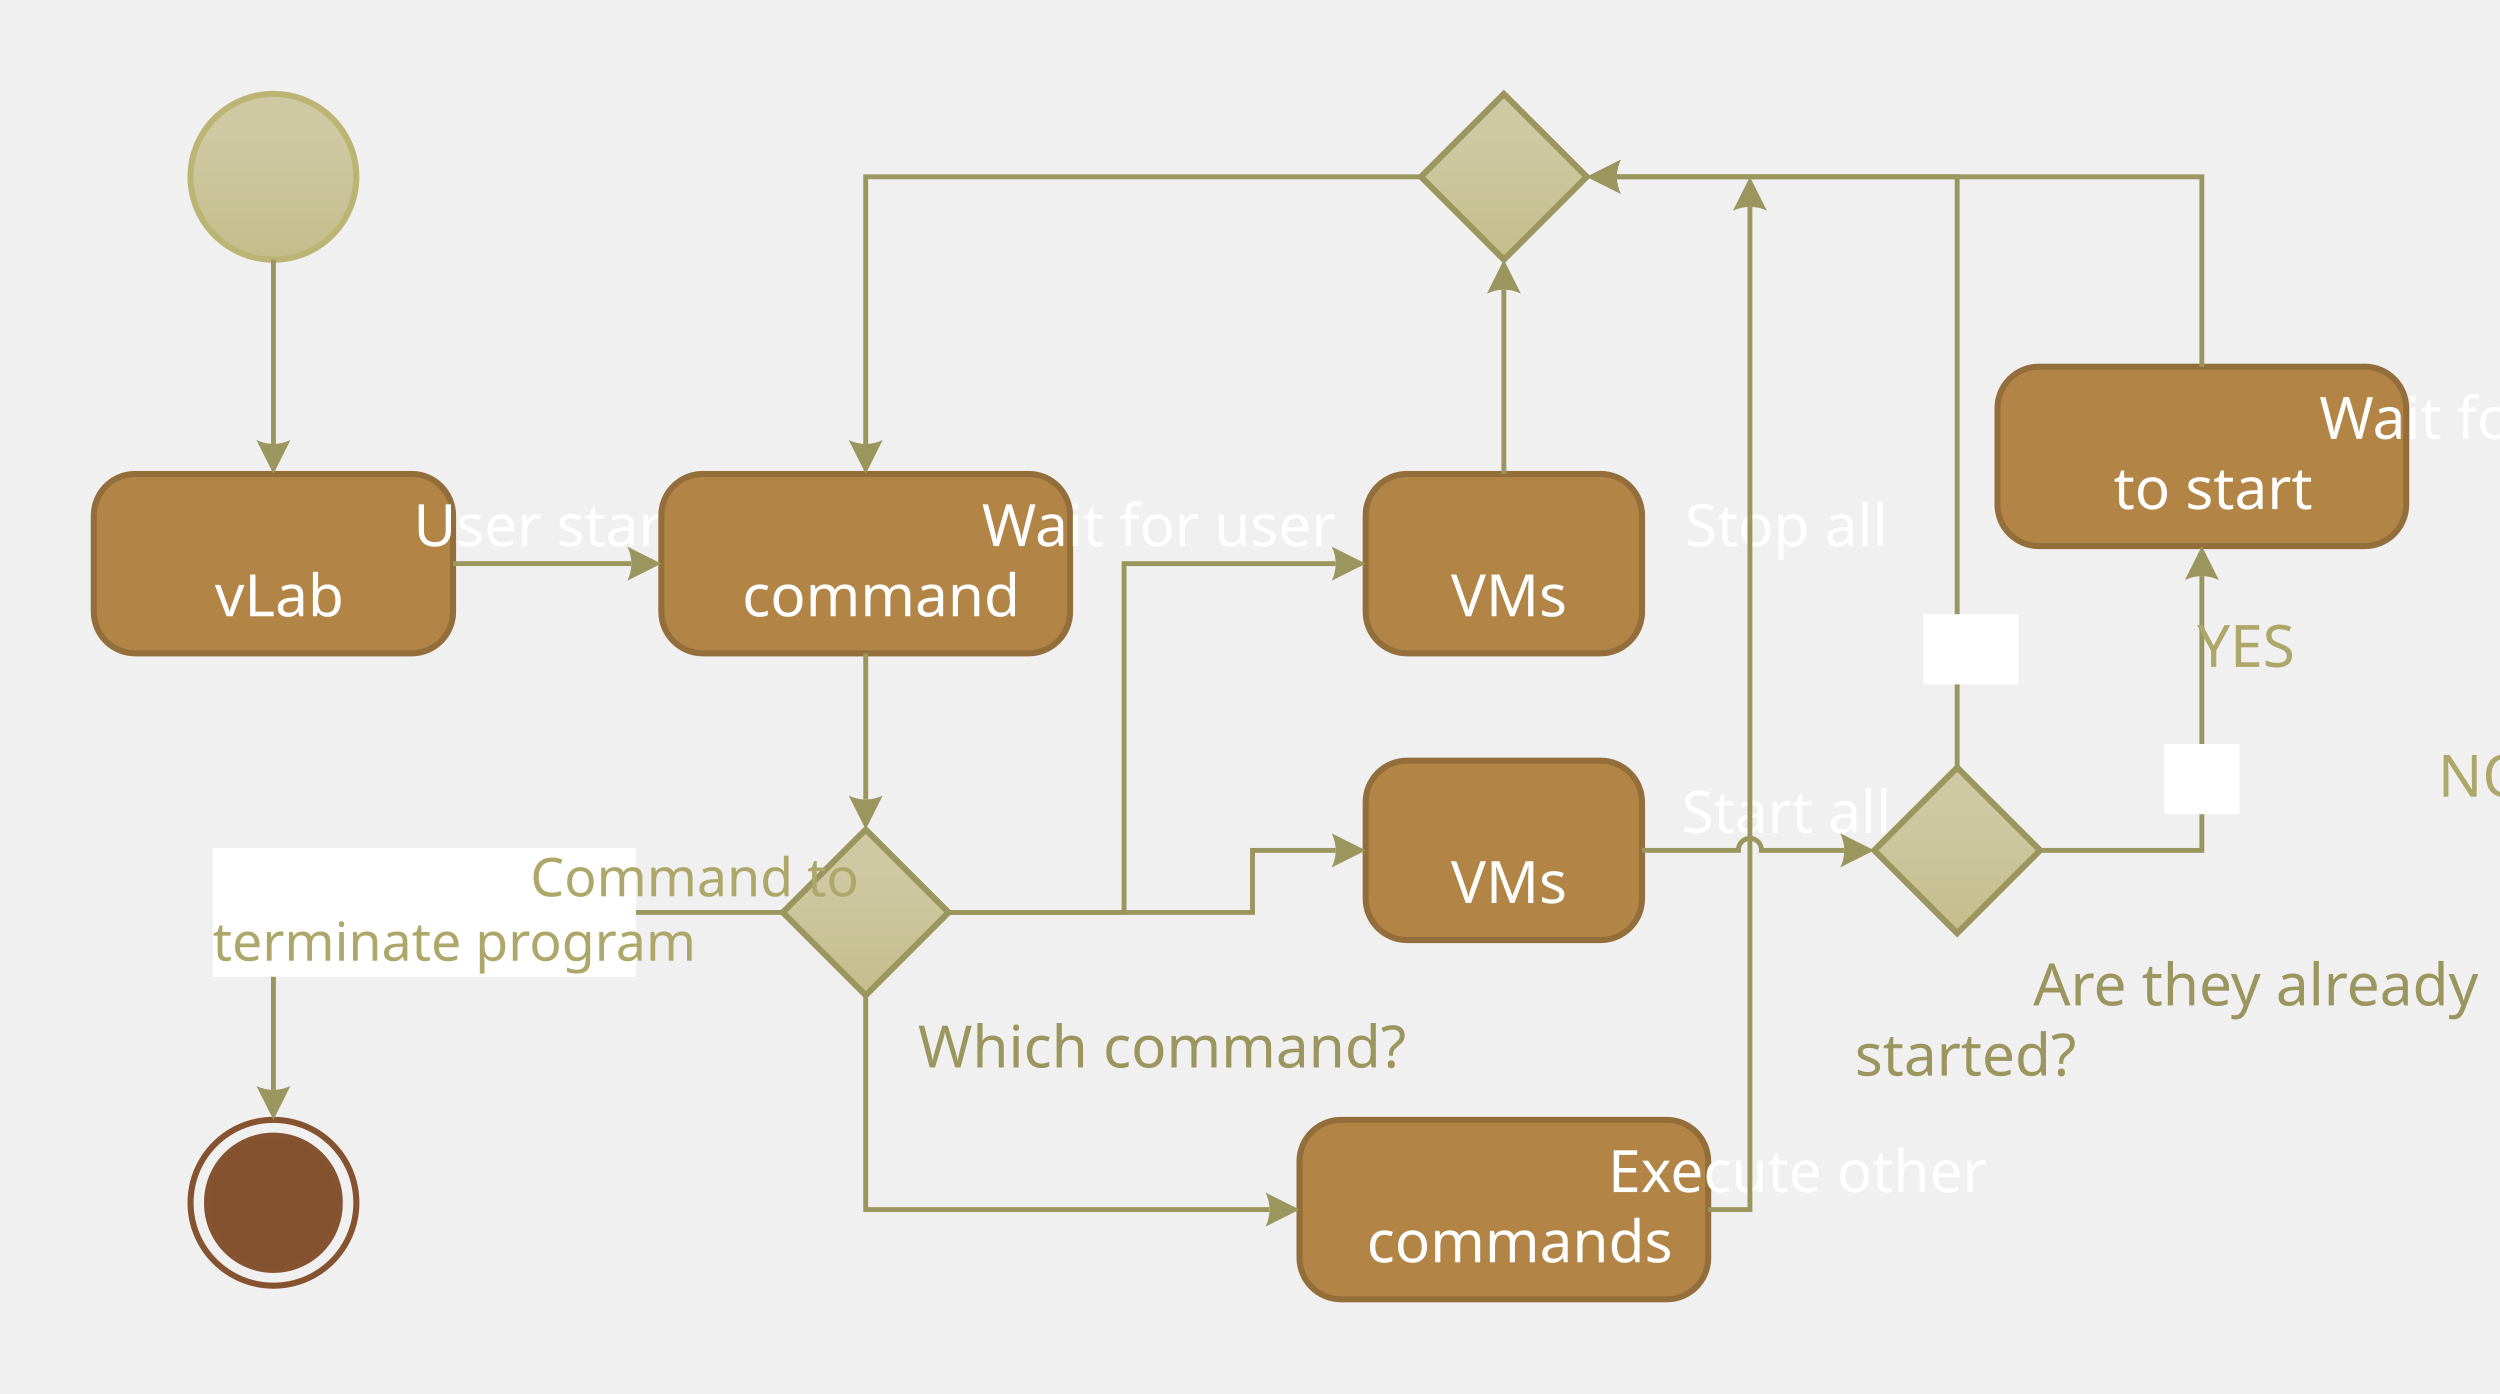
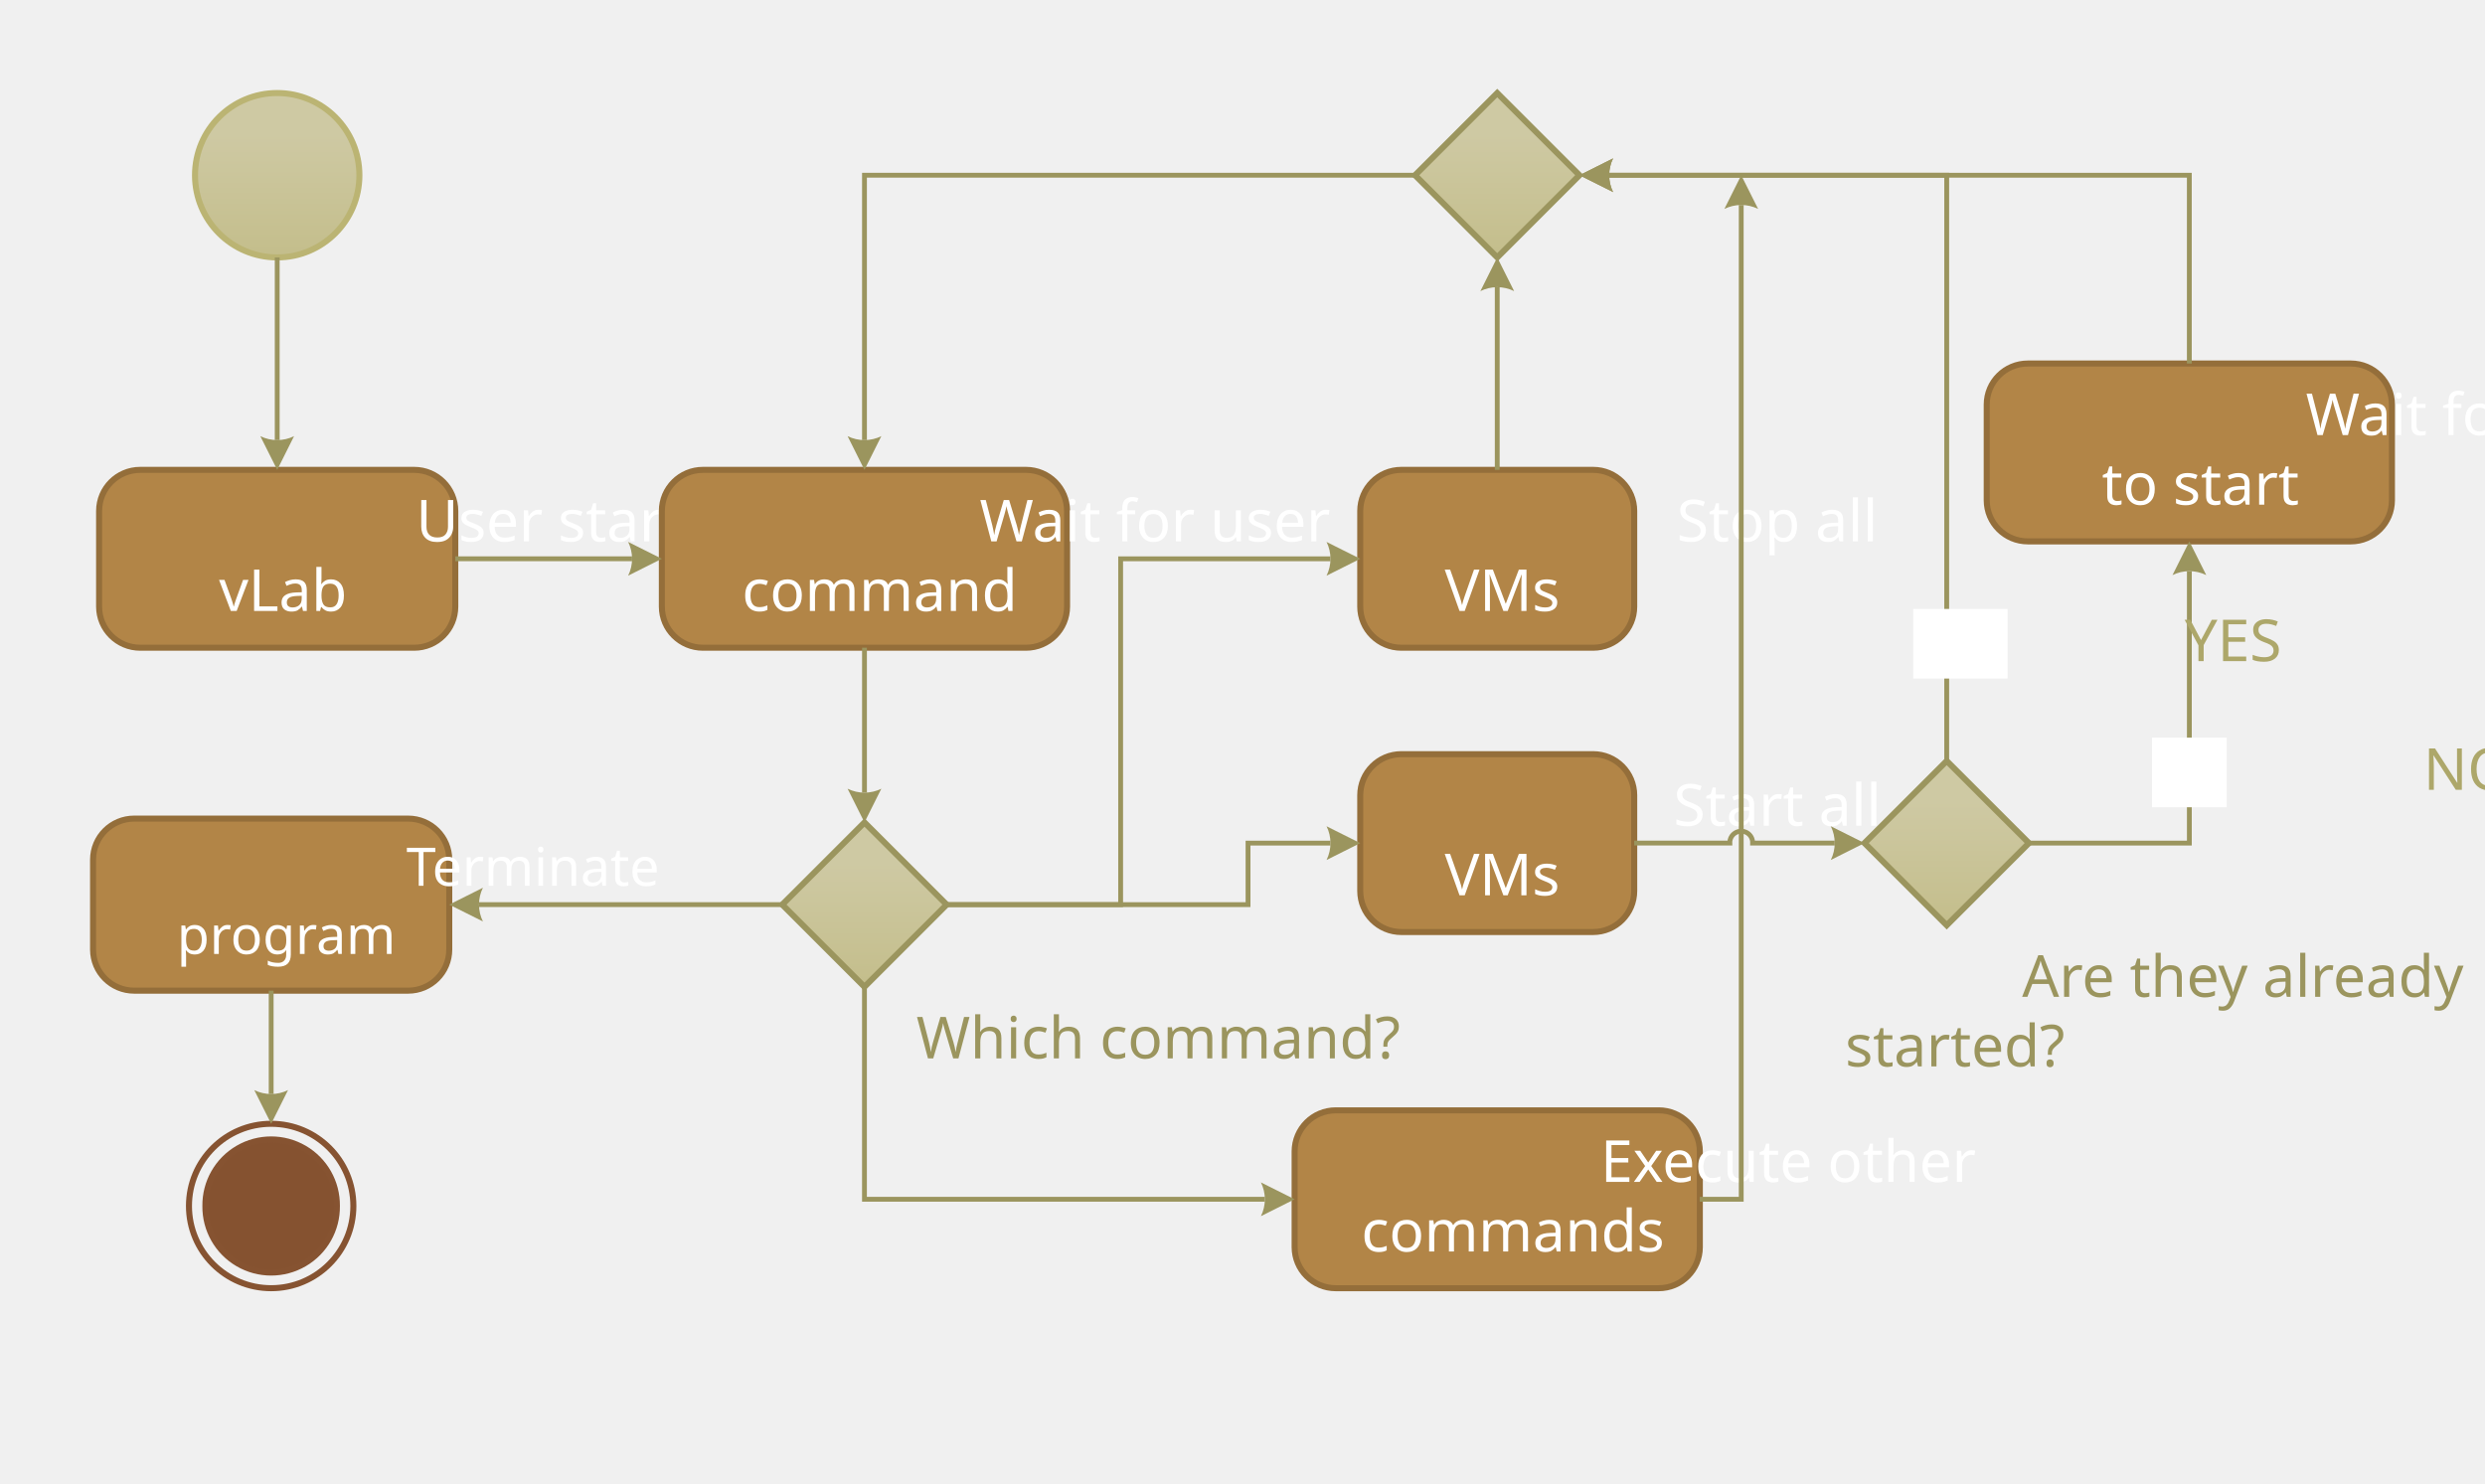
- <svg xmlns="http://www.w3.org/2000/svg" xmlns:ns1="http://schemas.microsoft.com/visio/2003/SVGExtensions/" xmlns:xlink="http://www.w3.org/1999/xlink" width="7.124in" height="3.97in" viewBox="0 0 512.93 285.811" xml:space="preserve" color-interpolation-filters="sRGB" class="st14">
+ <svg xmlns="http://www.w3.org/2000/svg" xmlns:ns1="http://schemas.microsoft.com/visio/2003/SVGExtensions/" xmlns:xlink="http://www.w3.org/1999/xlink" width="7.141in" height="4.263in" viewBox="0 0 514.18 306.961" xml:space="preserve" color-interpolation-filters="sRGB" class="st14">
  <ns1:documentProperties ns1:langID="1033" ns1:metric="true" ns1:viewMarkup="false">
    <ns1:userDefs>
      <ns1:ud ns1:nameU="msvNoAutoConnect" ns1:prompt="" ns1:val="VT0(0):26" />
    </ns1:userDefs>
  </ns1:documentProperties>
  <style type="text/css">
	
		.st1 {fill:url(#grad0-4);stroke:#bbb473;stroke-linecap:butt;stroke-width:1.25}
		.st2 {fill:#855230}
		.st3 {stroke:#865331;stroke-linecap:butt;stroke-width:1.25}
		.st4 {fill:#b28547;stroke:#946e3a;stroke-linecap:butt;stroke-width:1.25}
		.st5 {fill:#ffffff;font-family:Franklin Gothic Book;font-size:1em}
		.st6 {font-size:1em}
		.st7 {marker-end:url(#mrkr5-18);stroke:#9b955e;stroke-linecap:butt;stroke-width:1}
		.st8 {fill:#9b955e;fill-opacity:1;stroke:#9b955e;stroke-opacity:1;stroke-width:0.284}
		.st9 {fill:url(#grad0-4);stroke:#9b955e;stroke-linecap:butt;stroke-width:1.25}
		.st10 {fill:#9b955e;font-family:Franklin Gothic Book;font-size:1em}
		.st11 {fill:#ffffff;stroke:none;stroke-linecap:butt;stroke-width:7.2}
- 		.st12 {fill:#ada76a;font-family:Franklin Gothic Book;font-size:0.917em}
- 		.st13 {fill:#ada76a;font-family:Franklin Gothic Book;font-size:1em}
+ 		.st12 {fill:#ada76a;font-family:Franklin Gothic Book;font-size:1em}
+ 		.st13 {fill:#ffffff;font-family:Franklin Gothic Book;font-size:0.917em}
		.st14 {fill:none;fill-rule:evenodd;font-size:12px;overflow:visible;stroke-linecap:square;stroke-miterlimit:3}
	
	</style>
  <defs id="Patterns_And_Gradients">
    <linearGradient id="grad0-4" x1="0" y1="0" x2="1" y2="0" gradientTransform="rotate(90 0.5 0.5)">
      <stop offset="0.25" stop-color="#cec9a3" stop-opacity="1" />
      <stop offset="0.97" stop-color="#c4be8c" stop-opacity="1" />
    </linearGradient>
  </defs>
  <defs id="Markers">
    <g id="lend5">
      <path d="M 2 1 L 0 0 L 1.981 -0.993 C 1.672 -0.365 1.673 0.373 1.985 1 " style="stroke:none" />
    </g>
    <marker id="mrkr5-18" class="st8" ns1:arrowType="5" ns1:arrowSize="2" ns1:setback="6.16" refX="-6.16" orient="auto" markerUnits="strokeWidth" overflow="visible">
      <use xlink:href="#lend5" transform="scale(-3.52,-3.52) " />
    </marker>
  </defs>
  <g ns1:mID="0" ns1:index="1" ns1:groupContext="foregroundPage">
    <ns1:userDefs>
      <ns1:ud ns1:nameU="msvThemeOrder" ns1:val="VT0(0):26" />
    </ns1:userDefs>
    <ns1:pageProperties ns1:drawingScale="0.0393701" ns1:pageScale="0.0393701" ns1:drawingUnits="24" ns1:shadowOffsetX="8.50394" ns1:shadowOffsetY="-8.50394" />
    <ns1:layer ns1:name="Connector" ns1:index="0" />
-     <g id="shape1-1" ns1:mID="1" ns1:groupContext="shape" transform="translate(39.0925,-232.545)">
-       <ns1:userDefs>
-         <ns1:ud ns1:nameU="visVersion" ns1:prompt="" ns1:val="VT0(15):26" />
-       </ns1:userDefs>
-       <ellipse cx="17.008" cy="268.803" rx="17.008" ry="17.008" class="st1" />
-     </g>
-     <g id="shape2-5" ns1:mID="2" ns1:groupContext="shape" transform="translate(39.0925,-22.0381)">
-       <ns1:userDefs>
-         <ns1:ud ns1:nameU="visVersion" ns1:prompt="" ns1:val="VT0(15):26" />
-       </ns1:userDefs>
-       <path d="M30.61 268.8 A13.606 13.606 -180 1 0 3.4 268.8 A13.606 13.606 -180 1 0 30.61 268.8 Z" class="st2" />
-       <path d="M34.02 268.8 A17.008 17.008 -180 1 0 0 268.8 A17.008 17.008 -180 1 0 34.02 268.8" class="st3" />
-       <path d="M30.61 268.8 A13.606 13.606 -180 1 0 3.4 268.8 A13.606 13.606 -180 1 0 30.61 268.8" class="st3" />
-     </g>
-     <g id="shape3-9" ns1:mID="3" ns1:groupContext="shape" transform="translate(19.25,-151.781)">
-       <ns1:userDefs>
-         <ns1:ud ns1:nameU="visVersion" ns1:prompt="" ns1:val="VT0(15):26" />
-       </ns1:userDefs>
-       <ns1:textBlock ns1:margins="rect(4,4,4,4)" ns1:tabSpace="42.5197" />
-       <ns1:textRect cx="36.85" cy="267.409" width="73.71" height="36.804" />
-       <rect x="0" y="249.007" width="73.701" height="36.804" rx="8.504" ry="8.504" class="st4" />
-       <text x="9.42" y="263.81" class="st5" ns1:langID="1048">
+     <g id="shape1-1" ns1:mID="1" ns1:groupContext="shape" transform="translate(40.3425,-253.695)">
+       <ns1:userDefs>
+         <ns1:ud ns1:nameU="visVersion" ns1:prompt="" ns1:val="VT0(15):26" />
+       </ns1:userDefs>
+       <ellipse cx="17.008" cy="289.953" rx="17.008" ry="17.008" class="st1" />
+     </g>
+     <g id="shape2-5" ns1:mID="2" ns1:groupContext="shape" transform="translate(39.0925,-40.4)">
+       <ns1:userDefs>
+         <ns1:ud ns1:nameU="visVersion" ns1:prompt="" ns1:val="VT0(15):26" />
+       </ns1:userDefs>
+       <path d="M30.61 289.95 A13.606 13.606 -180 1 0 3.4 289.95 A13.606 13.606 -180 1 0 30.61 289.95 Z" class="st2" />
+       <path d="M34.02 289.95 A17.008 17.008 -180 1 0 0 289.95 A17.008 17.008 -180 1 0 34.02 289.95" class="st3" />
+       <path d="M30.61 289.95 A13.606 13.606 -180 1 0 3.4 289.95 A13.606 13.606 -180 1 0 30.61 289.95" class="st3" />
+     </g>
+     <g id="shape3-9" ns1:mID="3" ns1:groupContext="shape" transform="translate(20.5,-172.931)">
+       <ns1:userDefs>
+         <ns1:ud ns1:nameU="visVersion" ns1:prompt="" ns1:val="VT0(15):26" />
+       </ns1:userDefs>
+       <ns1:textBlock ns1:margins="rect(4,4,4,4)" ns1:tabSpace="42.5197" />
+       <ns1:textRect cx="36.85" cy="288.559" width="73.71" height="36.804" />
+       <rect x="0" y="270.157" width="73.701" height="36.804" rx="8.504" ry="8.504" class="st4" />
+       <text x="9.42" y="284.96" class="st5" ns1:langID="1048">
        <ns1:paragraph ns1:horizAlign="1" />
        <ns1:tabList />User starts<ns1:newlineChar />
        <tspan x="24.82" dy="1.2em" class="st6">vLab</tspan>
      </text>
    </g>
-     <g id="shape4-13" ns1:mID="4" ns1:groupContext="shape" ns1:layerMember="0" transform="translate(49.0138,-232.545)">
-       <path d="M7.09 285.81 L7.09 323.61" class="st7" />
-     </g>
-     <g id="shape5-19" ns1:mID="5" ns1:groupContext="shape" transform="translate(135.694,-151.781)">
-       <ns1:userDefs>
-         <ns1:ud ns1:nameU="visVersion" ns1:prompt="" ns1:val="VT0(15):26" />
-       </ns1:userDefs>
-       <ns1:textBlock ns1:margins="rect(4,4,4,4)" ns1:tabSpace="42.5197" />
-       <ns1:textRect cx="41.923" cy="267.409" width="83.85" height="36.804" />
-       <rect x="0" y="249.007" width="83.846" height="36.804" rx="8.504" ry="8.504" class="st4" />
-       <text x="9.6" y="263.81" class="st5" ns1:langID="1048">
+     <g id="shape4-13" ns1:mID="4" ns1:groupContext="shape" ns1:layerMember="0" transform="translate(50.2638,-253.695)">
+       <path d="M7.09 306.96 L7.09 344.76" class="st7" />
+     </g>
+     <g id="shape5-19" ns1:mID="5" ns1:groupContext="shape" transform="translate(136.944,-172.931)">
+       <ns1:userDefs>
+         <ns1:ud ns1:nameU="visVersion" ns1:prompt="" ns1:val="VT0(15):26" />
+       </ns1:userDefs>
+       <ns1:textBlock ns1:margins="rect(4,4,4,4)" ns1:tabSpace="42.5197" />
+       <ns1:textRect cx="41.923" cy="288.559" width="83.85" height="36.804" />
+       <rect x="0" y="270.157" width="83.846" height="36.804" rx="8.504" ry="8.504" class="st4" />
+       <text x="9.6" y="284.96" class="st5" ns1:langID="1048">
        <ns1:paragraph ns1:horizAlign="1" />
        <ns1:tabList />Wait for user <tspan x="16.59" dy="1.2em" class="st6">command</tspan>
      </text>
    </g>
-     <g id="shape7-23" ns1:mID="7" ns1:groupContext="shape" transform="translate(160.609,-81.6122)">
-       <ns1:userDefs>
-         <ns1:ud ns1:nameU="visVersion" ns1:prompt="" ns1:val="VT0(15):26" />
-       </ns1:userDefs>
-       <ns1:textBlock ns1:margins="rect(4,4,4,4)" ns1:tabSpace="42.5197" />
-       <ns1:textRect cx="17.008" cy="297.013" width="101.86" height="22.404" />
-       <path d="M17.01 285.81 L34.02 268.8 L17.01 251.8 L0 268.8 L17.01 285.81 Z" class="st9" />
-       <text x="-28.42" y="300.61" class="st10" ns1:langID="1048">
+     <g id="shape7-23" ns1:mID="7" ns1:groupContext="shape" transform="translate(161.859,-102.762)">
+       <ns1:userDefs>
+         <ns1:ud ns1:nameU="visVersion" ns1:prompt="" ns1:val="VT0(15):26" />
+       </ns1:userDefs>
+       <ns1:textBlock ns1:margins="rect(4,4,4,4)" ns1:tabSpace="42.5197" />
+       <ns1:textRect cx="17.008" cy="318.163" width="101.86" height="22.404" />
+       <path d="M17.01 306.96 L34.02 289.95 L17.01 272.95 L0 289.95 L17.01 306.96 Z" class="st9" />
+       <text x="-28.42" y="321.76" class="st10" ns1:langID="1048">
        <ns1:paragraph ns1:horizAlign="1" />
        <ns1:tabList />Which command?</text>
    </g>
-     <g id="shape8-27" ns1:mID="8" ns1:groupContext="shape" ns1:layerMember="0" transform="translate(92.9508,-163.097)">
-       <path d="M0 278.72 L36.58 278.72" class="st7" />
-     </g>
-     <g id="shape9-32" ns1:mID="9" ns1:groupContext="shape" ns1:layerMember="0" transform="translate(170.531,-151.781)">
-       <path d="M7.09 285.81 L7.09 315.8" class="st7" />
-     </g>
-     <g id="shape10-37" ns1:mID="10" ns1:groupContext="shape" ns1:layerMember="0" transform="translate(160.609,-98.6201)">
-       <ns1:textBlock ns1:margins="rect(4,4,4,4)" ns1:tabSpace="42.5197" />
-       <ns1:textRect cx="-73.538" cy="285.811" width="97.63" height="34.404" />
-       <path d="M0 285.81 L-104.51 285.81 L-104.51 322.22" class="st7" />
-       <rect ns1:rectContext="textBkgnd" x="-116.971" y="272.611" width="86.867" height="26.4" class="st11" />
-       <text x="-103.31" y="282.51" class="st12" ns1:langID="1048">
-         <ns1:paragraph ns1:horizAlign="1" />
-         <ns1:tabList />Command to<ns1:newlineChar />
-         <tspan x="-116.97" dy="1.2em" class="st6">terminate program</tspan>
-       </text>
-     </g>
-     <g id="shape12-45" ns1:mID="12" ns1:groupContext="shape" transform="translate(280.202,-151.781)">
-       <ns1:userDefs>
-         <ns1:ud ns1:nameU="visVersion" ns1:prompt="" ns1:val="VT0(15):26" />
-       </ns1:userDefs>
-       <ns1:textBlock ns1:margins="rect(4,4,4,4)" ns1:tabSpace="42.5197" />
-       <ns1:textRect cx="28.346" cy="267.409" width="56.7" height="36.804" />
-       <rect x="0" y="249.007" width="56.693" height="36.804" rx="8.504" ry="8.504" class="st4" />
-       <text x="9.33" y="263.81" class="st5" ns1:langID="1048">
+     <g id="shape8-27" ns1:mID="8" ns1:groupContext="shape" ns1:layerMember="0" transform="translate(94.2008,-184.247)">
+       <path d="M0 299.87 L36.58 299.87" class="st7" />
+     </g>
+     <g id="shape9-32" ns1:mID="9" ns1:groupContext="shape" ns1:layerMember="0" transform="translate(171.781,-172.931)">
+       <path d="M7.09 306.96 L7.09 336.95" class="st7" />
+     </g>
+     <g id="shape12-37" ns1:mID="12" ns1:groupContext="shape" transform="translate(281.452,-172.931)">
+       <ns1:userDefs>
+         <ns1:ud ns1:nameU="visVersion" ns1:prompt="" ns1:val="VT0(15):26" />
+       </ns1:userDefs>
+       <ns1:textBlock ns1:margins="rect(4,4,4,4)" ns1:tabSpace="42.5197" />
+       <ns1:textRect cx="28.346" cy="288.559" width="56.7" height="36.804" />
+       <rect x="0" y="270.157" width="56.693" height="36.804" rx="8.504" ry="8.504" class="st4" />
+       <text x="9.33" y="284.96" class="st5" ns1:langID="1048">
        <ns1:paragraph ns1:horizAlign="1" />
        <ns1:tabList />Stop all<ns1:newlineChar />
        <tspan x="17.48" dy="1.2em" class="st6">VMs</tspan>
      </text>
    </g>
-     <g id="shape13-49" ns1:mID="13" ns1:groupContext="shape" transform="translate(280.202,-92.9508)">
-       <ns1:userDefs>
-         <ns1:ud ns1:nameU="visVersion" ns1:prompt="" ns1:val="VT0(15):26" />
-       </ns1:userDefs>
-       <ns1:textBlock ns1:margins="rect(4,4,4,4)" ns1:tabSpace="42.5197" />
-       <ns1:textRect cx="28.346" cy="267.409" width="56.7" height="36.804" />
-       <rect x="0" y="249.007" width="56.693" height="36.804" rx="8.504" ry="8.504" class="st4" />
-       <text x="8.66" y="263.81" class="st5" ns1:langID="1048">
+     <g id="shape13-41" ns1:mID="13" ns1:groupContext="shape" transform="translate(281.452,-114.101)">
+       <ns1:userDefs>
+         <ns1:ud ns1:nameU="visVersion" ns1:prompt="" ns1:val="VT0(15):26" />
+       </ns1:userDefs>
+       <ns1:textBlock ns1:margins="rect(4,4,4,4)" ns1:tabSpace="42.5197" />
+       <ns1:textRect cx="28.346" cy="288.559" width="56.7" height="36.804" />
+       <rect x="0" y="270.157" width="56.693" height="36.804" rx="8.504" ry="8.504" class="st4" />
+       <text x="8.66" y="284.96" class="st5" ns1:langID="1048">
        <ns1:paragraph ns1:horizAlign="1" />
        <ns1:tabList />Start all<ns1:newlineChar />
        <tspan x="17.48" dy="1.2em" class="st6">VMs</tspan>
      </text>
    </g>
-     <g id="shape16-53" ns1:mID="16" ns1:groupContext="shape" ns1:layerMember="0" transform="translate(194.625,-98.6201)">
-       <path d="M0 285.81 L36 285.81 L36 214.25 L79.42 214.25" class="st7" />
-     </g>
-     <g id="shape17-58" ns1:mID="17" ns1:groupContext="shape" ns1:layerMember="0" transform="translate(194.625,-97.8998)">
-       <path d="M0 285.09 L62.36 285.09 L62.36 272.36 L79.42 272.36" class="st7" />
-     </g>
-     <g id="shape19-63" ns1:mID="19" ns1:groupContext="shape" transform="translate(291.54,-232.545)">
-       <ns1:userDefs>
-         <ns1:ud ns1:nameU="visVersion" ns1:prompt="" ns1:val="VT0(15):26" />
-       </ns1:userDefs>
-       <path d="M17.01 285.81 L34.02 268.8 L17.01 251.8 L0 268.8 L17.01 285.81 Z" class="st9" />
-     </g>
-     <g id="shape20-66" ns1:mID="20" ns1:groupContext="shape" ns1:layerMember="0" transform="translate(301.461,-188.585)">
-       <path d="M7.09 285.81 L7.09 248.01" class="st7" />
-     </g>
-     <g id="shape21-71" ns1:mID="21" ns1:groupContext="shape" ns1:layerMember="0" transform="translate(291.54,-249.553)">
-       <path d="M0 285.81 L-113.92 285.81 L-113.92 340.62" class="st7" />
-     </g>
-     <g id="shape24-76" ns1:mID="24" ns1:groupContext="shape" ns1:layerMember="0" transform="translate(336.894,-104.266)">
-       <path d="M0 278.72 L19.78 278.72 A2.362 2.362 0 1 1 24.5 278.72 L41.49 278.72" class="st7" />
-     </g>
-     <g id="shape23-81" ns1:mID="23" ns1:groupContext="shape" transform="translate(384.546,-94.3448)">
-       <ns1:userDefs>
-         <ns1:ud ns1:nameU="visVersion" ns1:prompt="" ns1:val="VT0(15):26" />
-       </ns1:userDefs>
-       <ns1:textBlock ns1:margins="rect(4,4,4,4)" ns1:tabSpace="42.5197" />
-       <ns1:textRect cx="17.008" cy="304.213" width="92.13" height="36.804" />
-       <path d="M17.01 285.81 L34.02 268.8 L17.01 251.8 L0 268.8 L17.01 285.81 Z" class="st9" />
-       <text x="-23.55" y="300.61" class="st10" ns1:langID="1048">
+     <g id="shape16-45" ns1:mID="16" ns1:groupContext="shape" ns1:layerMember="0" transform="translate(195.875,-119.77)">
+       <path d="M0 306.96 L36 306.96 L36 235.4 L79.42 235.4" class="st7" />
+     </g>
+     <g id="shape17-50" ns1:mID="17" ns1:groupContext="shape" ns1:layerMember="0" transform="translate(195.875,-119.05)">
+       <path d="M0 306.24 L62.36 306.24 L62.36 293.51 L79.42 293.51" class="st7" />
+     </g>
+     <g id="shape19-55" ns1:mID="19" ns1:groupContext="shape" transform="translate(292.79,-253.695)">
+       <ns1:userDefs>
+         <ns1:ud ns1:nameU="visVersion" ns1:prompt="" ns1:val="VT0(15):26" />
+       </ns1:userDefs>
+       <path d="M17.01 306.96 L34.02 289.95 L17.01 272.95 L0 289.95 L17.01 306.96 Z" class="st9" />
+     </g>
+     <g id="shape20-58" ns1:mID="20" ns1:groupContext="shape" ns1:layerMember="0" transform="translate(302.711,-209.735)">
+       <path d="M7.09 306.96 L7.09 269.16" class="st7" />
+     </g>
+     <g id="shape21-63" ns1:mID="21" ns1:groupContext="shape" ns1:layerMember="0" transform="translate(292.79,-270.703)">
+       <path d="M0 306.96 L-113.92 306.96 L-113.92 361.77" class="st7" />
+     </g>
+     <g id="shape24-68" ns1:mID="24" ns1:groupContext="shape" ns1:layerMember="0" transform="translate(338.144,-125.416)">
+       <path d="M0 299.87 L19.78 299.87 A2.362 2.362 0 1 1 24.5 299.87 L41.49 299.87" class="st7" />
+     </g>
+     <g id="shape23-73" ns1:mID="23" ns1:groupContext="shape" transform="translate(385.796,-115.495)">
+       <ns1:userDefs>
+         <ns1:ud ns1:nameU="visVersion" ns1:prompt="" ns1:val="VT0(15):26" />
+       </ns1:userDefs>
+       <ns1:textBlock ns1:margins="rect(4,4,4,4)" ns1:tabSpace="42.5197" />
+       <ns1:textRect cx="17.008" cy="325.363" width="92.13" height="36.804" />
+       <path d="M17.01 306.96 L34.02 289.95 L17.01 272.95 L0 289.95 L17.01 306.96 Z" class="st9" />
+       <text x="-23.55" y="321.76" class="st10" ns1:langID="1048">
        <ns1:paragraph ns1:horizAlign="1" />
        <ns1:tabList />Are they already<ns1:newlineChar />
        <tspan x="-4" dy="1.2em" class="st6">started</tspan>?</text>
    </g>
-     <g id="shape25-86" ns1:mID="25" ns1:groupContext="shape" transform="translate(409.834,-173.785)">
-       <ns1:userDefs>
-         <ns1:ud ns1:nameU="visVersion" ns1:prompt="" ns1:val="VT0(15):26" />
-       </ns1:userDefs>
-       <ns1:textBlock ns1:margins="rect(4,4,4,4)" ns1:tabSpace="42.5197" />
-       <ns1:textRect cx="41.923" cy="267.409" width="83.85" height="36.804" />
-       <rect x="0" y="249.007" width="83.846" height="36.804" rx="8.504" ry="8.504" class="st4" />
-       <text x="9.87" y="263.81" class="st5" ns1:langID="1048">
+     <g id="shape25-78" ns1:mID="25" ns1:groupContext="shape" transform="translate(411.084,-194.935)">
+       <ns1:userDefs>
+         <ns1:ud ns1:nameU="visVersion" ns1:prompt="" ns1:val="VT0(15):26" />
+       </ns1:userDefs>
+       <ns1:textBlock ns1:margins="rect(4,4,4,4)" ns1:tabSpace="42.5197" />
+       <ns1:textRect cx="41.923" cy="288.559" width="83.85" height="36.804" />
+       <rect x="0" y="270.157" width="83.846" height="36.804" rx="8.504" ry="8.504" class="st4" />
+       <text x="9.87" y="284.96" class="st5" ns1:langID="1048">
        <ns1:paragraph ns1:horizAlign="1" />
        <ns1:tabList />Wait for VMs<ns1:newlineChar />
        <tspan x="23.83" dy="1.2em" class="st6">to start</tspan>
      </text>
    </g>
-     <g id="shape26-90" ns1:mID="26" ns1:groupContext="shape" ns1:layerMember="0" transform="translate(418.562,-111.353)">
-       <ns1:textBlock ns1:margins="rect(4,4,4,4)" ns1:tabSpace="42.5197" />
-       <ns1:textRect cx="33.195" cy="271.193" width="60.01" height="22.404" />
-       <path d="M0 285.81 L33.2 285.81 L33.2 229.54" class="st7" />
-       <rect ns1:rectContext="textBkgnd" x="25.467" y="263.993" width="15.457" height="14.4" class="st11" />
-       <text x="25.47" y="274.79" class="st13" ns1:langID="1048">
+     <g id="shape26-82" ns1:mID="26" ns1:groupContext="shape" ns1:layerMember="0" transform="translate(419.812,-132.503)">
+       <ns1:textBlock ns1:margins="rect(4,4,4,4)" ns1:tabSpace="42.5197" />
+       <ns1:textRect cx="33.195" cy="292.343" width="60.01" height="22.404" />
+       <path d="M0 306.96 L33.2 306.96 L33.2 250.69" class="st7" />
+       <rect ns1:rectContext="textBkgnd" x="25.467" y="285.143" width="15.457" height="14.4" class="st11" />
+       <text x="25.47" y="295.94" class="st12" ns1:langID="1048">
        <ns1:paragraph ns1:horizAlign="1" />
        <ns1:tabList />NO</text>
    </g>
-     <g id="shape27-97" ns1:mID="27" ns1:groupContext="shape" ns1:layerMember="0" transform="translate(451.757,-210.589)">
-       <path d="M0 285.81 L0 246.85 L-120.04 246.85" class="st7" />
-     </g>
-     <g id="shape28-102" ns1:mID="28" ns1:groupContext="shape" ns1:layerMember="0" transform="translate(401.554,-128.361)">
-       <ns1:textBlock ns1:margins="rect(4,4,4,4)" ns1:tabSpace="42.5197" />
-       <ns1:textRect cx="2.835" cy="261.566" width="60.01" height="22.404" />
-       <path d="M0 285.81 L0 164.62 L-69.84 164.62" class="st7" />
-       <rect ns1:rectContext="textBkgnd" x="-6.93" y="254.367" width="19.53" height="14.4" class="st11" />
-       <text x="-6.93" y="265.17" class="st13" ns1:langID="1048">
+     <g id="shape27-89" ns1:mID="27" ns1:groupContext="shape" ns1:layerMember="0" transform="translate(453.007,-231.739)">
+       <path d="M0 306.96 L0 268 L-120.04 268" class="st7" />
+     </g>
+     <g id="shape28-94" ns1:mID="28" ns1:groupContext="shape" ns1:layerMember="0" transform="translate(402.804,-149.511)">
+       <ns1:textBlock ns1:margins="rect(4,4,4,4)" ns1:tabSpace="42.5197" />
+       <ns1:textRect cx="2.835" cy="282.716" width="60.01" height="22.404" />
+       <path d="M0 306.96 L0 185.77 L-69.84 185.77" class="st7" />
+       <rect ns1:rectContext="textBkgnd" x="-6.93" y="275.517" width="19.53" height="14.4" class="st11" />
+       <text x="-6.93" y="286.32" class="st12" ns1:langID="1048">
        <ns1:paragraph ns1:horizAlign="1" />
        <ns1:tabList />YES</text>
    </g>
-     <g id="shape30-109" ns1:mID="30" ns1:groupContext="shape" transform="translate(266.625,-19.25)">
-       <ns1:userDefs>
-         <ns1:ud ns1:nameU="visVersion" ns1:prompt="" ns1:val="VT0(15):26" />
-       </ns1:userDefs>
-       <ns1:textBlock ns1:margins="rect(4,4,4,4)" ns1:tabSpace="42.5197" />
-       <ns1:textRect cx="41.923" cy="267.409" width="83.85" height="36.804" />
-       <rect x="0" y="249.007" width="83.846" height="36.804" rx="8.504" ry="8.504" class="st4" />
-       <text x="7.15" y="263.81" class="st5" ns1:langID="1048">
+     <g id="shape30-101" ns1:mID="30" ns1:groupContext="shape" transform="translate(267.875,-40.4)">
+       <ns1:userDefs>
+         <ns1:ud ns1:nameU="visVersion" ns1:prompt="" ns1:val="VT0(15):26" />
+       </ns1:userDefs>
+       <ns1:textBlock ns1:margins="rect(4,4,4,4)" ns1:tabSpace="42.5197" />
+       <ns1:textRect cx="41.923" cy="288.559" width="83.85" height="36.804" />
+       <rect x="0" y="270.157" width="83.846" height="36.804" rx="8.504" ry="8.504" class="st4" />
+       <text x="7.15" y="284.96" class="st5" ns1:langID="1048">
        <ns1:paragraph ns1:horizAlign="1" />
        <ns1:tabList />Execute other<ns1:newlineChar />
        <tspan x="13.8" dy="1.2em" class="st6">commands</tspan>
      </text>
    </g>
-     <g id="shape31-113" ns1:mID="31" ns1:groupContext="shape" ns1:layerMember="0" transform="translate(177.617,-81.6122)">
-       <path d="M0 285.81 L0 329.77 L82.85 329.77" class="st7" />
-     </g>
-     <g id="shape32-118" ns1:mID="32" ns1:groupContext="shape" ns1:layerMember="0" transform="translate(347.666,-37.6519)">
-       <path d="M2.8 285.81 L11.37 285.81 L11.37 80.07" class="st7" />
+     <g id="shape31-105" ns1:mID="31" ns1:groupContext="shape" ns1:layerMember="0" transform="translate(178.867,-102.762)">
+       <path d="M0 306.96 L0 350.92 L82.85 350.92" class="st7" />
+     </g>
+     <g id="shape32-110" ns1:mID="32" ns1:groupContext="shape" ns1:layerMember="0" transform="translate(348.916,-58.8019)">
+       <path d="M2.8 306.96 L11.37 306.96 L11.37 101.22" class="st7" />
+     </g>
+     <g id="shape33-115" ns1:mID="33" ns1:groupContext="shape" transform="translate(19.25,-101.968)">
+       <ns1:userDefs>
+         <ns1:ud ns1:nameU="visVersion" ns1:prompt="" ns1:val="VT0(15):26" />
+       </ns1:userDefs>
+       <ns1:textBlock ns1:margins="rect(4,4,4,4)" ns1:tabSpace="42.5197" />
+       <ns1:textRect cx="36.85" cy="289.159" width="73.71" height="35.604" />
+       <rect x="0" y="271.357" width="73.701" height="35.604" rx="8.504" ry="8.504" class="st4" />
+       <text x="13.32" y="285.26" class="st13" ns1:langID="1048">
+         <ns1:paragraph ns1:horizAlign="1" />
+         <ns1:tabList />Terminate <ns1:newlineChar />
+         <tspan x="17.34" dy="1.282em" class="st6">program</tspan>
+       </text>
+     </g>
+     <g id="shape35-119" ns1:mID="35" ns1:groupContext="shape" ns1:layerMember="0" transform="translate(161.859,-112.683)">
+       <path d="M0 299.87 L-62.75 299.87" class="st7" />
+     </g>
+     <g id="shape36-124" ns1:mID="36" ns1:groupContext="shape" ns1:layerMember="0" transform="translate(49.0138,-101.968)">
+       <path d="M7.09 306.96 L7.09 328.35" class="st7" />
    </g>
  </g>
</svg>
